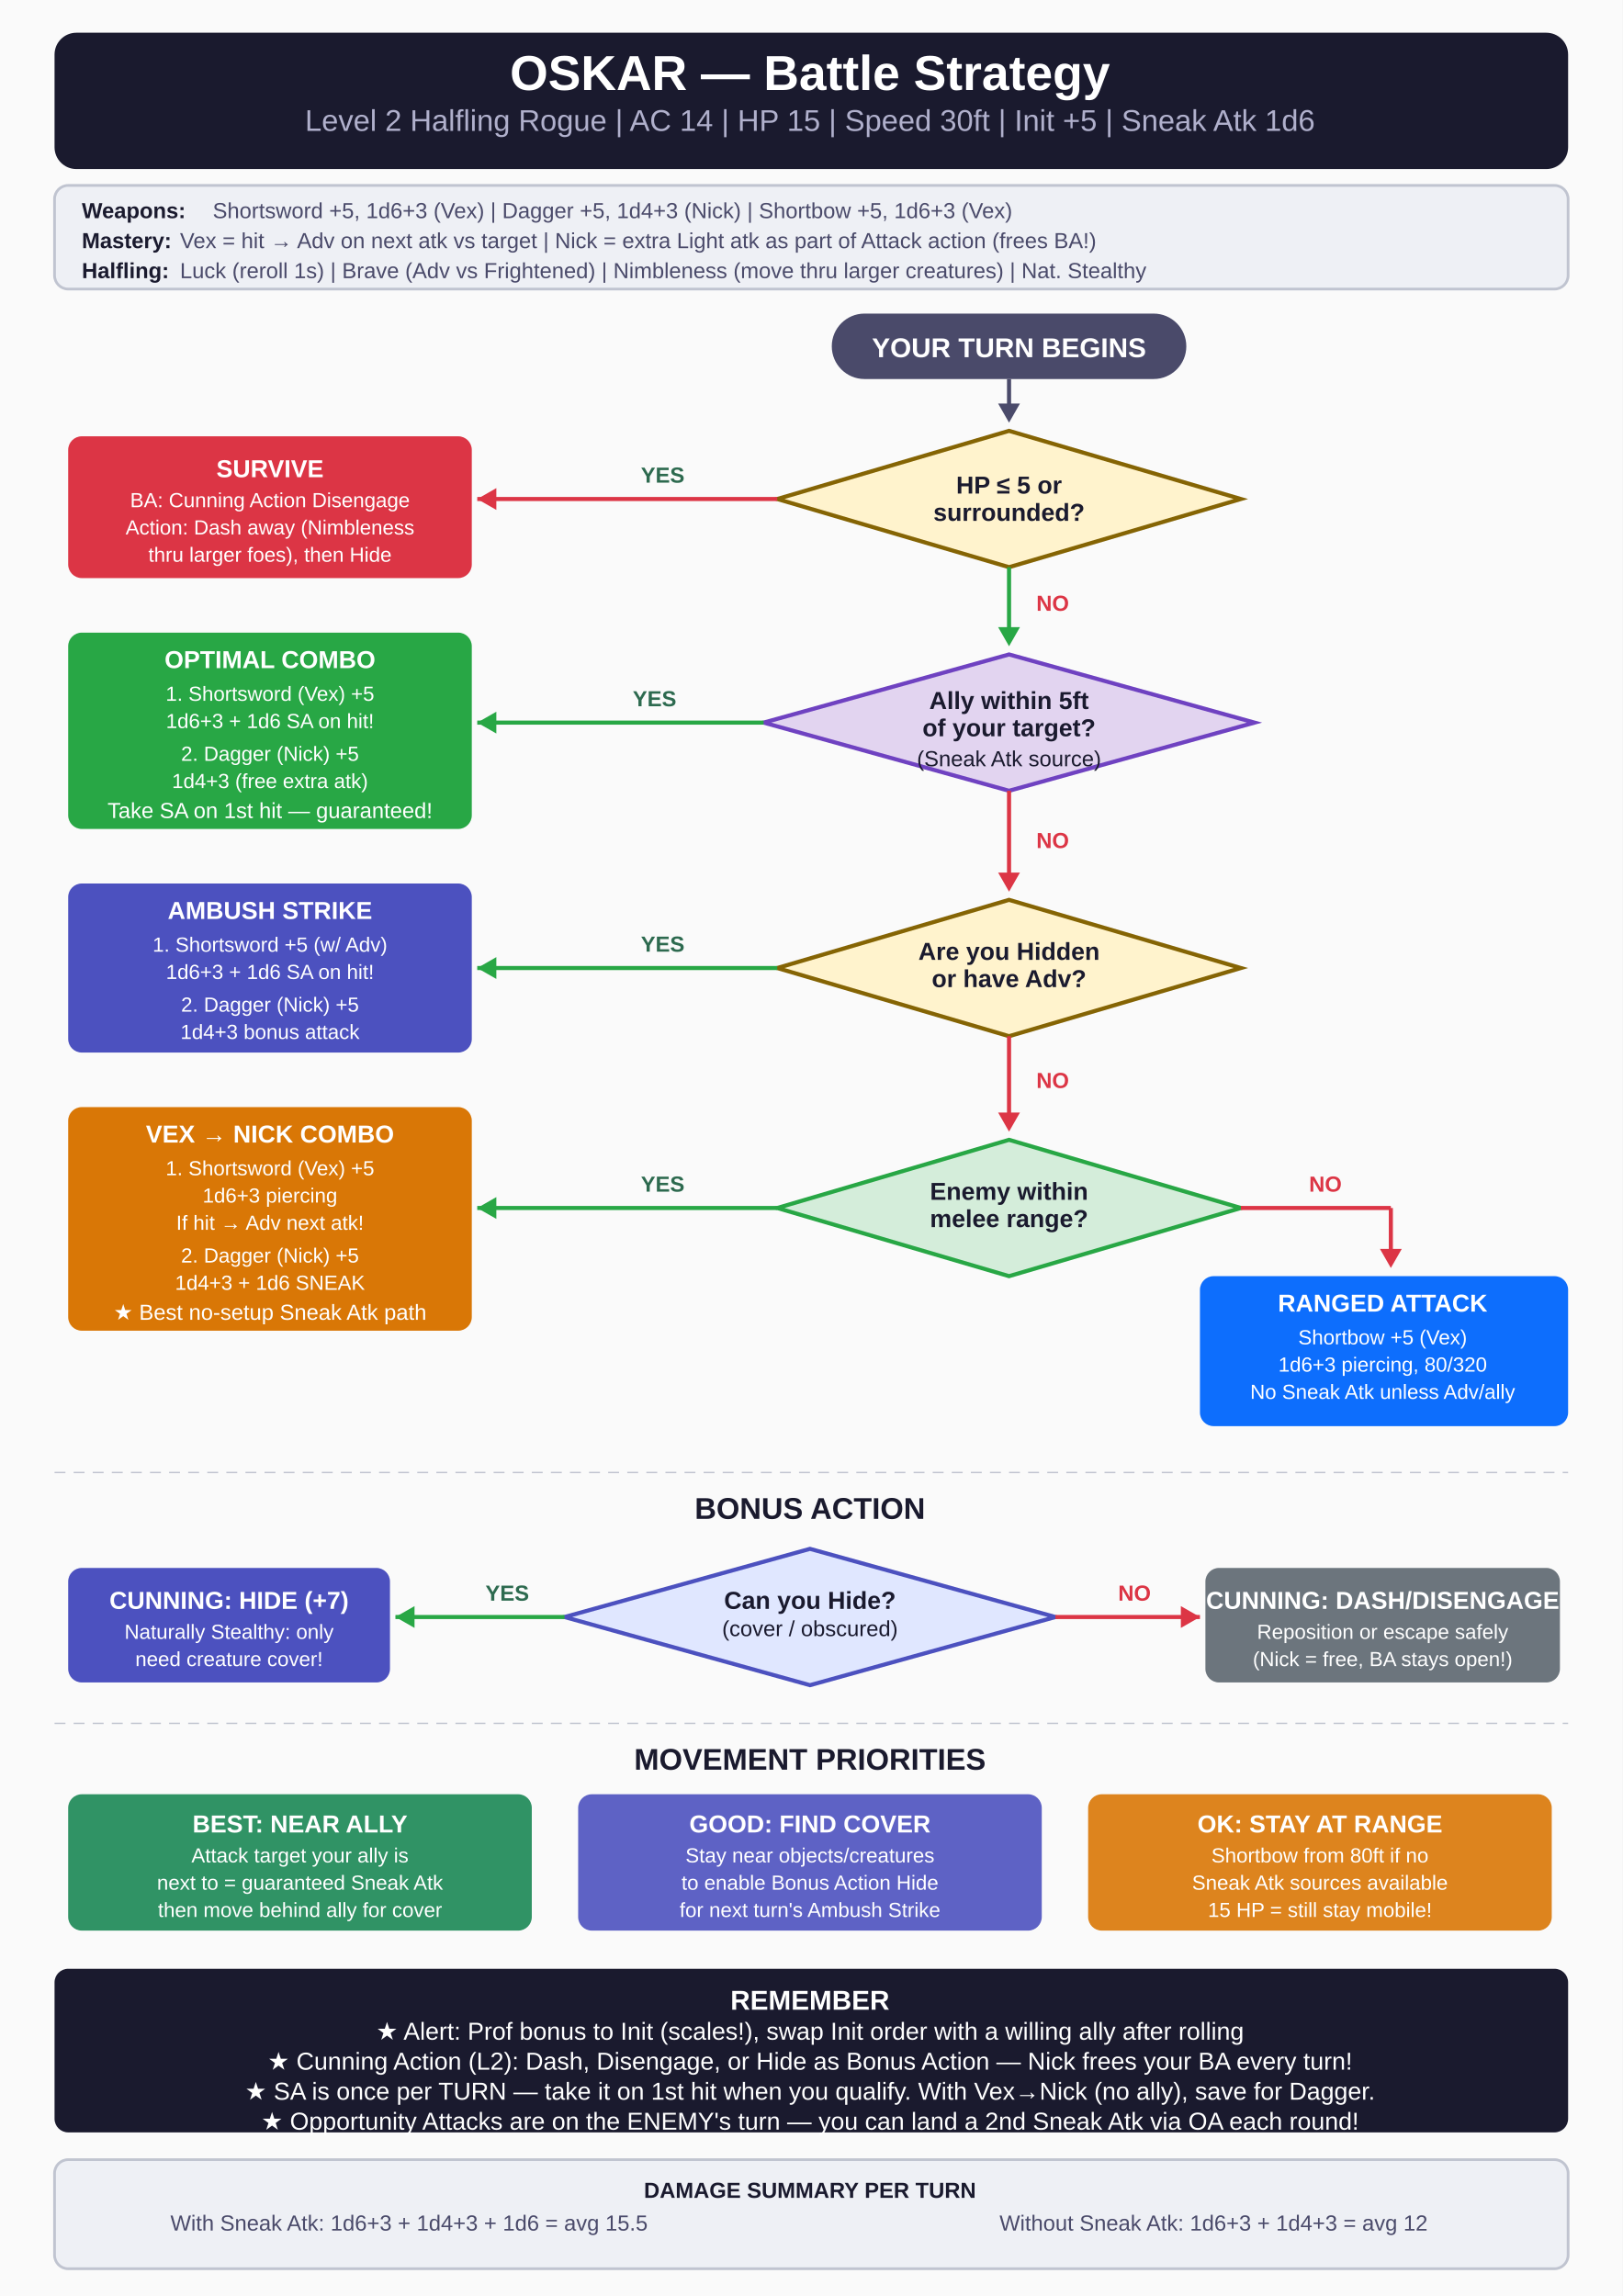
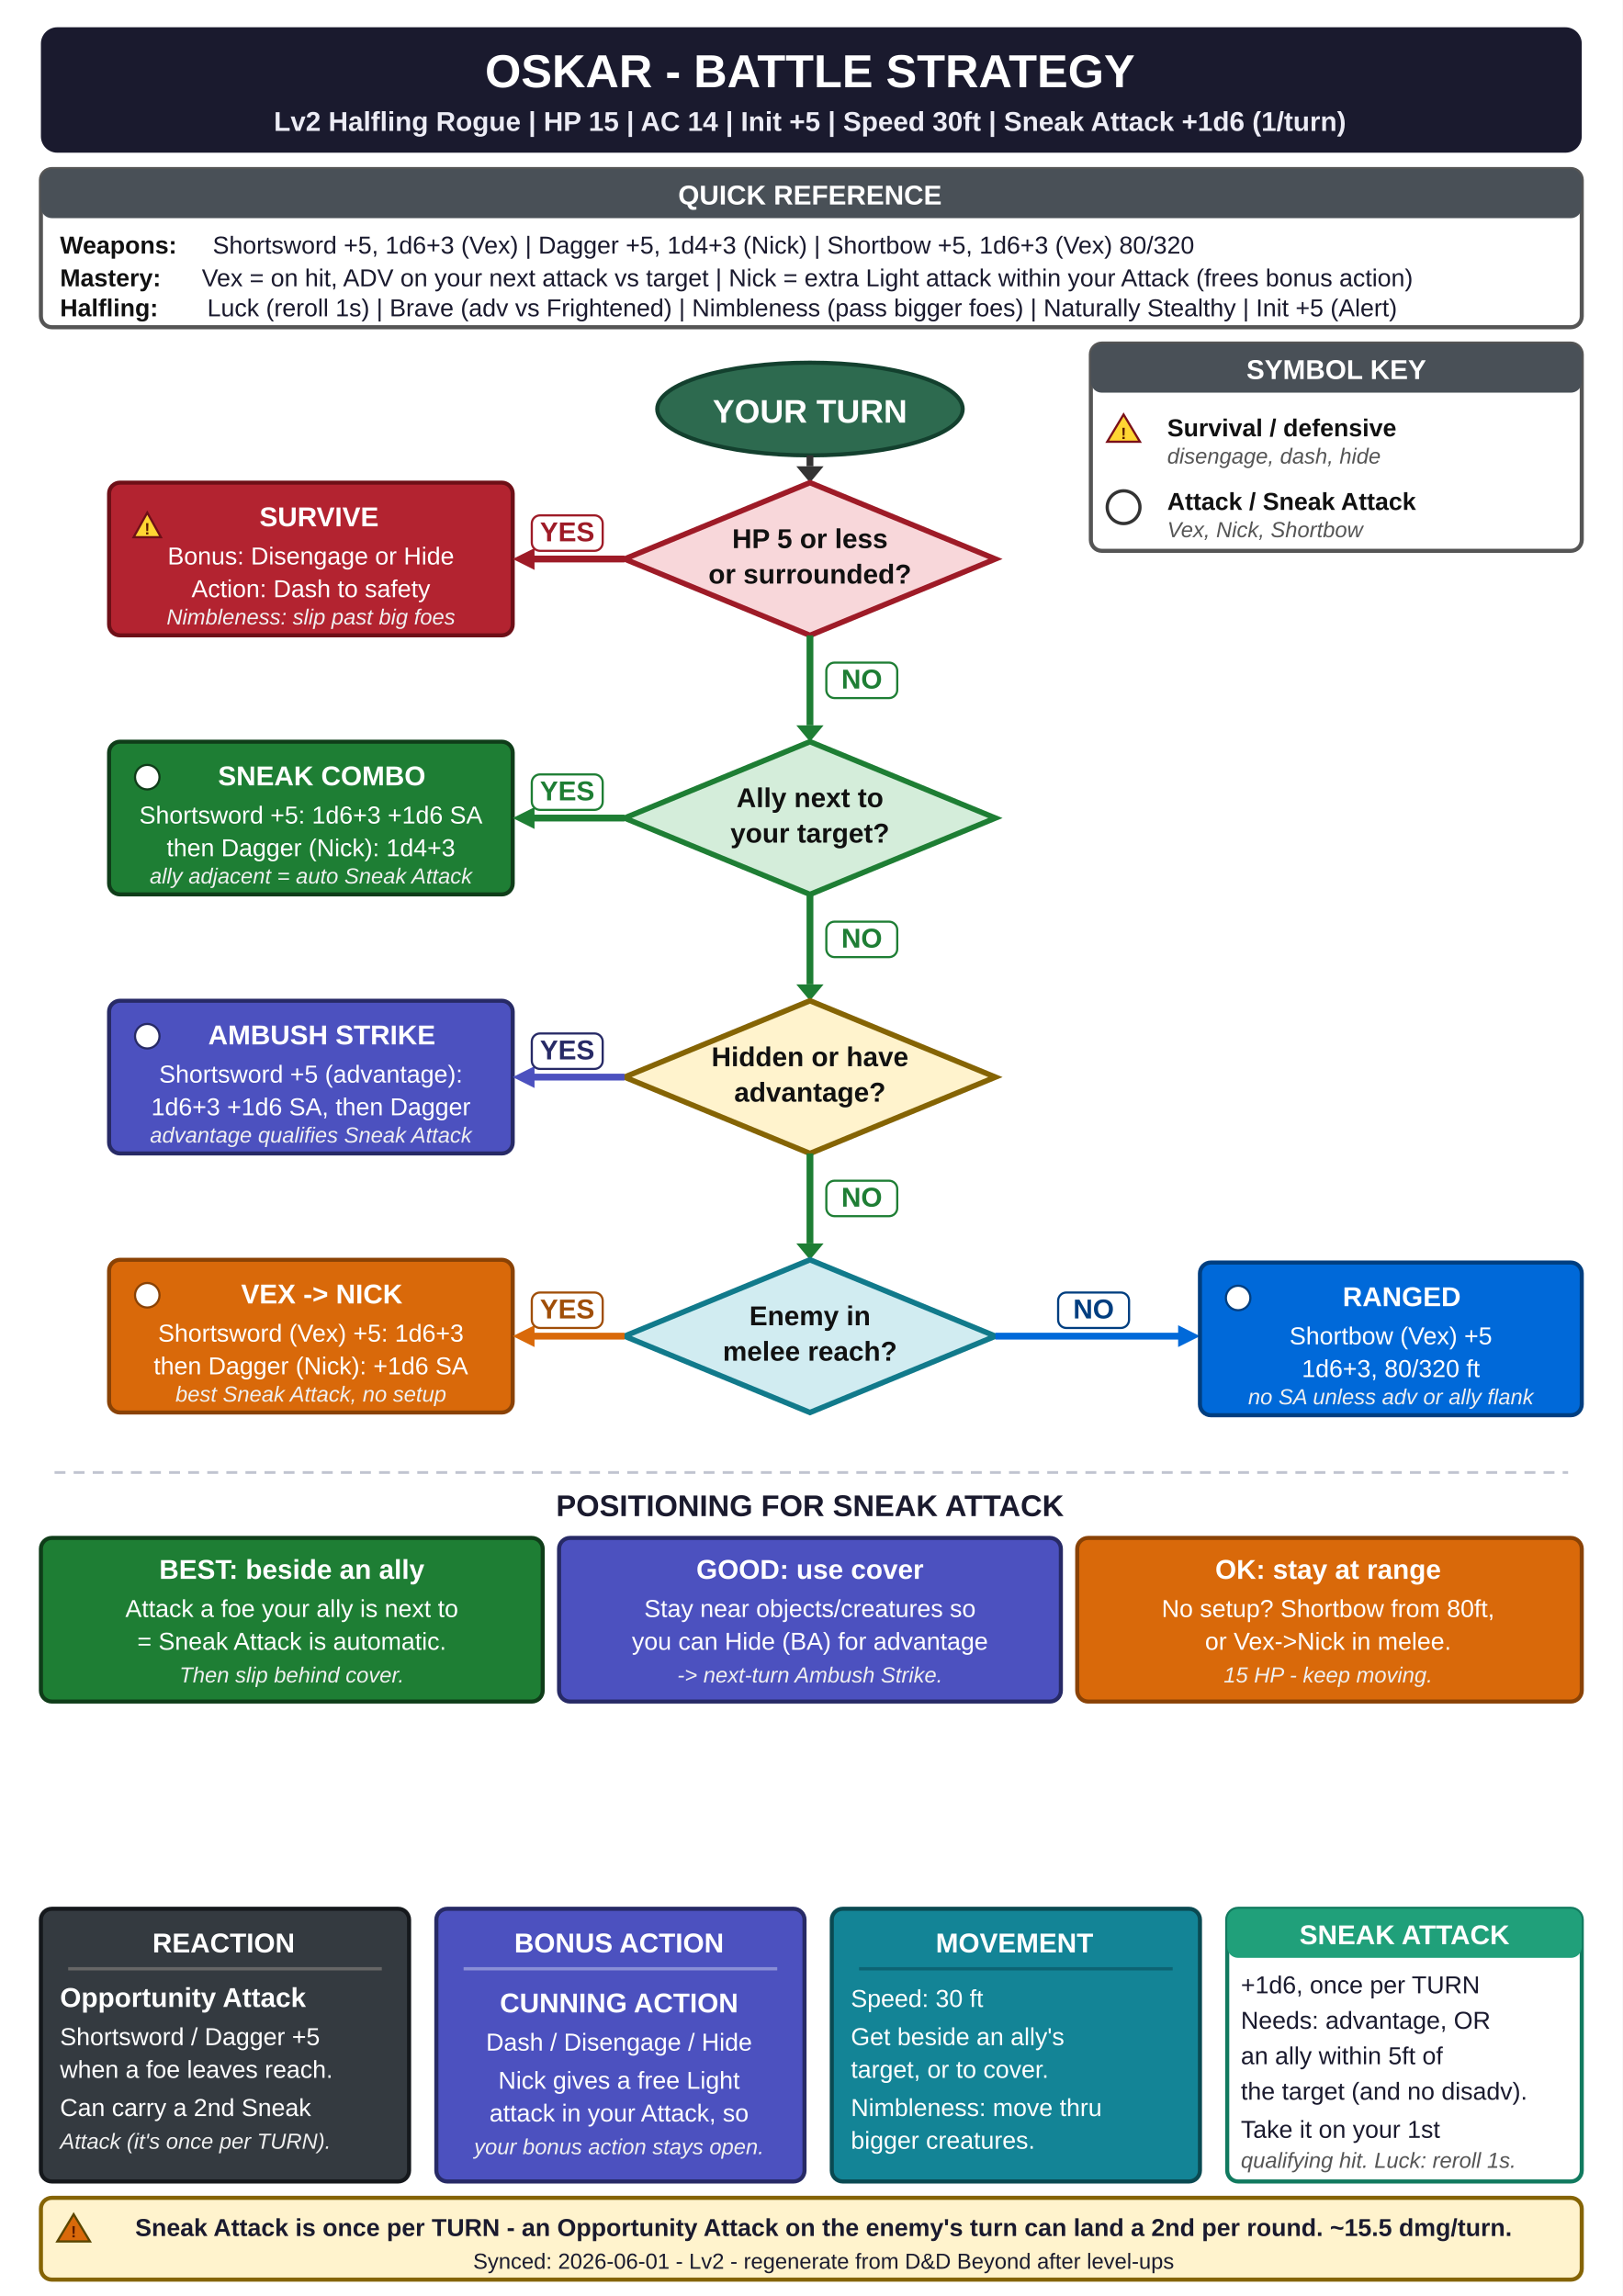
<svg xmlns="http://www.w3.org/2000/svg" viewBox="0 0 595 842" width="595" height="842">
  <style>
-     .title { font: bold 18px Arial, sans-serif; fill: white; }
-     .subtitle { font: 11px Arial, sans-serif; fill: #b0b0cc; }
-     .node-text { font: bold 10px Arial, sans-serif; fill: white; }
-     .node-small { font: 9px Arial, sans-serif; fill: white; }
-     .node-tiny { font: 8px Arial, sans-serif; fill: white; }
-     .decision { font: bold 9px Arial, sans-serif; fill: #1a1a2e; }
-     .decision-small { font: 8px Arial, sans-serif; fill: #1a1a2e; }
-     .yes-label { font: bold 8px Arial, sans-serif; fill: #2d6a4f; }
-     .no-label { font: bold 8px Arial, sans-serif; fill: #dc3545; }
-     .action-title { font: bold 9px Arial, sans-serif; fill: white; }
-     .action-detail { font: 7.5px Arial, sans-serif; fill: white; }
-     .stat-label { font: bold 8px Arial, sans-serif; fill: #1a1a2e; }
-     .stat-value { font: 8px Arial, sans-serif; fill: #4a4a6a; }
-     .section-title { font: bold 11px Arial, sans-serif; fill: #1a1a2e; }
+     .title       { font: bold 17px Arial, sans-serif; fill: #ffffff; }
+     .subtitle    { font: bold 10px Arial, sans-serif; fill: #ececf5; }
+     .box-title   { font: bold 10px Arial, sans-serif; fill: #ffffff; }
+     .node        { font: bold 12px Arial, sans-serif; fill: #ffffff; }
+     .decision    { font: bold 10px Arial, sans-serif; fill: #111111; }
+     .decision-sm { font: bold 9px Arial, sans-serif;  fill: #111111; }
+     .act-title   { font: bold 10px Arial, sans-serif; fill: #ffffff; }
+     .act-detail  { font: 9px Arial, sans-serif;       fill: #ffffff; }
+     .act-note    { font: italic 8px Arial, sans-serif; fill: #f0f0f0; }
+     .stat-label  { font: bold 9px Arial, sans-serif;  fill: #111111; }
+     .stat-value  { font: 9px Arial, sans-serif;       fill: #1a1a2e; }
+     .key-sub     { font: italic 8px Arial, sans-serif; fill: #555555; }
+     .chip        { font: bold 10px Arial, sans-serif; }
+     .bang        { font: bold 6px Arial, sans-serif;  fill: #5a1a00; }
+     .sect        { font: bold 11px Arial, sans-serif; fill: #1a1a2e; }
+     .foot        { font: bold 9px Arial, sans-serif;  fill: #1a1a2e; }
  </style>
-   <rect width="595" height="842" fill="#fafafa" />
-   <rect x="20" y="12" width="555" height="50" rx="8" fill="#1a1a2e" />
-   <text x="297" y="33" text-anchor="middle" class="title">OSKAR — Battle Strategy</text>
-   <text x="297" y="48" text-anchor="middle" class="subtitle">Level 2 Halfling Rogue | AC 14 | HP 15 | Speed 30ft | Init +5 | Sneak Atk 1d6</text>
-   <rect x="20" y="68" width="555" height="38" rx="5" fill="#eef0f5" stroke="#c0c4d0" stroke-width="1" />
-   <text x="30" y="80" class="stat-label">Weapons:</text>
-   <text x="78" y="80" class="stat-value">Shortsword +5, 1d6+3 (Vex) | Dagger +5, 1d4+3 (Nick) | Shortbow +5, 1d6+3 (Vex)</text>
-   <text x="30" y="91" class="stat-label">Mastery:</text>
-   <text x="66" y="91" class="stat-value">Vex = hit → Adv on next atk vs target | Nick = extra Light atk as part of Attack action (frees BA!)</text>
-   <text x="30" y="102" class="stat-label">Halfling:</text>
-   <text x="66" y="102" class="stat-value">Luck (reroll 1s) | Brave (Adv vs Frightened) | Nimbleness (move thru larger creatures) | Nat. Stealthy</text>
-   <rect x="305" y="115" width="130" height="24" rx="12" fill="#4a4a6a" />
-   <text x="370" y="131" text-anchor="middle" class="node-text">YOUR TURN BEGINS</text>
-   <line x1="370" y1="139" x2="370" y2="150" stroke="#4a4a6a" stroke-width="1.5" />
-   <polygon points="370,155 366,148 374,148" fill="#4a4a6a" />
-   <polygon points="370,158 455,183 370,208 285,183" fill="#fff3cd" stroke="#856404" stroke-width="1.5" />
-   <text x="370" y="181" text-anchor="middle" class="decision">HP ≤ 5 or</text>
-   <text x="370" y="191" text-anchor="middle" class="decision">surrounded?</text>
-   <line x1="285" y1="183" x2="175" y2="183" stroke="#dc3545" stroke-width="1.5" />
-   <polygon points="175,183 182,179 182,187" fill="#dc3545" />
-   <text x="235" y="177" class="yes-label">YES</text>
-   <rect x="25" y="160" width="148" height="52" rx="5" fill="#dc3545" />
-   <text x="99" y="175" text-anchor="middle" class="action-title">SURVIVE</text>
-   <text x="99" y="186" text-anchor="middle" class="action-detail">BA: Cunning Action Disengage</text>
-   <text x="99" y="196" text-anchor="middle" class="action-detail">Action: Dash away (Nimbleness</text>
-   <text x="99" y="206" text-anchor="middle" class="action-detail">thru larger foes), then Hide</text>
-   <line x1="370" y1="208" x2="370" y2="232" stroke="#28a745" stroke-width="1.5" />
-   <polygon points="370,237 366,230 374,230" fill="#28a745" />
-   <text x="380" y="224" class="no-label">NO</text>
-   <polygon points="370,240 460,265 370,290 280,265" fill="#e2d4f0" stroke="#6f42c1" stroke-width="1.5" />
-   <text x="370" y="260" text-anchor="middle" class="decision">Ally within 5ft</text>
-   <text x="370" y="270" text-anchor="middle" class="decision">of your target?</text>
-   <text x="370" y="281" text-anchor="middle" class="decision-small">(Sneak Atk source)</text>
-   <line x1="280" y1="265" x2="175" y2="265" stroke="#28a745" stroke-width="1.5" />
-   <polygon points="175,265 182,261 182,269" fill="#28a745" />
-   <text x="232" y="259" class="yes-label">YES</text>
-   <rect x="25" y="232" width="148" height="72" rx="5" fill="#28a745" />
-   <text x="99" y="245" text-anchor="middle" class="action-title">OPTIMAL COMBO</text>
-   <text x="99" y="257" text-anchor="middle" class="action-detail">1. Shortsword (Vex) +5</text>
-   <text x="99" y="267" text-anchor="middle" class="action-detail">   1d6+3 + 1d6 SA on hit!</text>
-   <text x="99" y="279" text-anchor="middle" class="action-detail">2. Dagger (Nick) +5</text>
-   <text x="99" y="289" text-anchor="middle" class="action-detail">   1d4+3 (free extra atk)</text>
-   <text x="99" y="300" text-anchor="middle" class="node-tiny">Take SA on 1st hit — guaranteed!</text>
-   <line x1="370" y1="290" x2="370" y2="322" stroke="#dc3545" stroke-width="1.5" />
-   <polygon points="370,327 366,320 374,320" fill="#dc3545" />
-   <text x="380" y="311" class="no-label">NO</text>
-   <polygon points="370,330 455,355 370,380 285,355" fill="#fff3cd" stroke="#856404" stroke-width="1.5" />
-   <text x="370" y="352" text-anchor="middle" class="decision">Are you Hidden</text>
-   <text x="370" y="362" text-anchor="middle" class="decision">or have Adv?</text>
-   <line x1="285" y1="355" x2="175" y2="355" stroke="#28a745" stroke-width="1.5" />
-   <polygon points="175,355 182,351 182,359" fill="#28a745" />
-   <text x="235" y="349" class="yes-label">YES</text>
-   <rect x="25" y="324" width="148" height="62" rx="5" fill="#4c51bf" />
-   <text x="99" y="337" text-anchor="middle" class="action-title">AMBUSH STRIKE</text>
-   <text x="99" y="349" text-anchor="middle" class="action-detail">1. Shortsword +5 (w/ Adv)</text>
-   <text x="99" y="359" text-anchor="middle" class="action-detail">   1d6+3 + 1d6 SA on hit!</text>
-   <text x="99" y="371" text-anchor="middle" class="action-detail">2. Dagger (Nick) +5</text>
-   <text x="99" y="381" text-anchor="middle" class="action-detail">   1d4+3 bonus attack</text>
-   <line x1="370" y1="380" x2="370" y2="410" stroke="#dc3545" stroke-width="1.5" />
-   <polygon points="370,415 366,408 374,408" fill="#dc3545" />
-   <text x="380" y="399" class="no-label">NO</text>
-   <polygon points="370,418 455,443 370,468 285,443" fill="#d4edda" stroke="#28a745" stroke-width="1.5" />
-   <text x="370" y="440" text-anchor="middle" class="decision">Enemy within</text>
-   <text x="370" y="450" text-anchor="middle" class="decision">melee range?</text>
-   <line x1="285" y1="443" x2="175" y2="443" stroke="#28a745" stroke-width="1.5" />
-   <polygon points="175,443 182,439 182,447" fill="#28a745" />
-   <text x="235" y="437" class="yes-label">YES</text>
-   <rect x="25" y="406" width="148" height="82" rx="5" fill="#d97706" />
-   <text x="99" y="419" text-anchor="middle" class="action-title">VEX → NICK COMBO</text>
-   <text x="99" y="431" text-anchor="middle" class="action-detail">1. Shortsword (Vex) +5</text>
-   <text x="99" y="441" text-anchor="middle" class="action-detail">   1d6+3 piercing</text>
-   <text x="99" y="451" text-anchor="middle" class="action-detail">   If hit → Adv next atk!</text>
-   <text x="99" y="463" text-anchor="middle" class="action-detail">2. Dagger (Nick) +5</text>
-   <text x="99" y="473" text-anchor="middle" class="action-detail">   1d4+3 + 1d6 SNEAK</text>
-   <text x="99" y="484" text-anchor="middle" class="node-tiny">★ Best no-setup Sneak Atk path</text>
-   <line x1="455" y1="443" x2="510" y2="443" stroke="#dc3545" stroke-width="1.5" />
-   <line x1="510" y1="443" x2="510" y2="460" stroke="#dc3545" stroke-width="1.5" />
-   <polygon points="510,465 506,458 514,458" fill="#dc3545" />
-   <text x="480" y="437" class="no-label">NO</text>
-   <rect x="440" y="468" width="135" height="55" rx="5" fill="#0d6efd" />
-   <text x="507" y="481" text-anchor="middle" class="action-title">RANGED ATTACK</text>
-   <text x="507" y="493" text-anchor="middle" class="action-detail">Shortbow +5 (Vex)</text>
-   <text x="507" y="503" text-anchor="middle" class="action-detail">1d6+3 piercing, 80/320</text>
-   <text x="507" y="513" text-anchor="middle" class="action-detail">No Sneak Atk unless Adv/ally</text>
-   <line x1="20" y1="540" x2="575" y2="540" stroke="#c0c4d0" stroke-width="0.5" stroke-dasharray="4,3" />
-   <text x="297" y="557" text-anchor="middle" class="section-title">BONUS ACTION</text>
-   <polygon points="297,568 387,593 297,618 207,593" fill="#e0e7ff" stroke="#4c51bf" stroke-width="1.5" />
-   <text x="297" y="590" text-anchor="middle" class="decision">Can you Hide?</text>
-   <text x="297" y="600" text-anchor="middle" class="decision-small">(cover / obscured)</text>
-   <line x1="207" y1="593" x2="145" y2="593" stroke="#28a745" stroke-width="1.5" />
-   <polygon points="145,593 152,589 152,597" fill="#28a745" />
-   <text x="178" y="587" class="yes-label">YES</text>
-   <rect x="25" y="575" width="118" height="42" rx="5" fill="#4c51bf" />
-   <text x="84" y="590" text-anchor="middle" class="action-title">CUNNING: HIDE (+7)</text>
-   <text x="84" y="601" text-anchor="middle" class="action-detail">Naturally Stealthy: only</text>
-   <text x="84" y="611" text-anchor="middle" class="action-detail">need creature cover!</text>
-   <line x1="387" y1="593" x2="440" y2="593" stroke="#dc3545" stroke-width="1.5" />
-   <polygon points="440,593 433,589 433,597" fill="#dc3545" />
-   <text x="410" y="587" class="no-label">NO</text>
-   <rect x="442" y="575" width="130" height="42" rx="5" fill="#6c757d" />
-   <text x="507" y="590" text-anchor="middle" class="action-title">CUNNING: DASH/DISENGAGE</text>
-   <text x="507" y="601" text-anchor="middle" class="action-detail">Reposition or escape safely</text>
-   <text x="507" y="611" text-anchor="middle" class="action-detail">(Nick = free, BA stays open!)</text>
-   <line x1="20" y1="632" x2="575" y2="632" stroke="#c0c4d0" stroke-width="0.5" stroke-dasharray="4,3" />
-   <text x="297" y="649" text-anchor="middle" class="section-title">MOVEMENT PRIORITIES</text>
-   <rect x="25" y="658" width="170" height="50" rx="5" fill="#198754" opacity="0.9" />
-   <text x="110" y="672" text-anchor="middle" class="action-title">BEST: NEAR ALLY</text>
-   <text x="110" y="683" text-anchor="middle" class="action-detail">Attack target your ally is</text>
-   <text x="110" y="693" text-anchor="middle" class="action-detail">next to = guaranteed Sneak Atk</text>
-   <text x="110" y="703" text-anchor="middle" class="action-detail">then move behind ally for cover</text>
-   <rect x="212" y="658" width="170" height="50" rx="5" fill="#4c51bf" opacity="0.9" />
-   <text x="297" y="672" text-anchor="middle" class="action-title">GOOD: FIND COVER</text>
-   <text x="297" y="683" text-anchor="middle" class="action-detail">Stay near objects/creatures</text>
-   <text x="297" y="693" text-anchor="middle" class="action-detail">to enable Bonus Action Hide</text>
-   <text x="297" y="703" text-anchor="middle" class="action-detail">for next turn's Ambush Strike</text>
-   <rect x="399" y="658" width="170" height="50" rx="5" fill="#d97706" opacity="0.9" />
-   <text x="484" y="672" text-anchor="middle" class="action-title">OK: STAY AT RANGE</text>
-   <text x="484" y="683" text-anchor="middle" class="action-detail">Shortbow from 80ft if no</text>
-   <text x="484" y="693" text-anchor="middle" class="action-detail">Sneak Atk sources available</text>
-   <text x="484" y="703" text-anchor="middle" class="action-detail">15 HP = still stay mobile!</text>
-   <rect x="20" y="722" width="555" height="60" rx="5" fill="#1a1a2e" />
-   <text x="297" y="737" text-anchor="middle" class="node-text">REMEMBER</text>
-   <text x="297" y="748" text-anchor="middle" class="node-small">★ Alert: Prof bonus to Init (scales!), swap Init order with a willing ally after rolling</text>
-   <text x="297" y="759" text-anchor="middle" class="node-small">★ Cunning Action (L2): Dash, Disengage, or Hide as Bonus Action — Nick frees your BA every turn!</text>
-   <text x="297" y="770" text-anchor="middle" class="node-small">★ SA is once per TURN — take it on 1st hit when you qualify. With Vex→Nick (no ally), save for Dagger.</text>
-   <text x="297" y="781" text-anchor="middle" class="node-small">★ Opportunity Attacks are on the ENEMY's turn — you can land a 2nd Sneak Atk via OA each round!</text>
-   <rect x="20" y="792" width="555" height="40" rx="5" fill="#eef0f5" stroke="#c0c4d0" stroke-width="1" />
-   <text x="297" y="806" text-anchor="middle" class="stat-label">DAMAGE SUMMARY PER TURN</text>
-   <text x="150" y="818" text-anchor="middle" class="stat-value">With Sneak Atk: 1d6+3 + 1d4+3 + 1d6 = avg 15.5</text>
-   <text x="445" y="818" text-anchor="middle" class="stat-value">Without Sneak Atk: 1d6+3 + 1d4+3 = avg 12</text>
+   <rect width="595" height="842" fill="#ffffff" />
+   <rect x="15" y="10" width="565" height="46" rx="6" fill="#1a1a2e" />
+   <text x="297" y="32" text-anchor="middle" class="title">OSKAR - BATTLE STRATEGY</text>
+   <text x="297" y="48" text-anchor="middle" class="subtitle">Lv2 Halfling Rogue  |  HP 15  |  AC 14  |  Init +5  |  Speed 30ft  |  Sneak Attack +1d6 (1/turn)</text>
+   <rect x="15" y="62" width="565" height="58" rx="4" fill="#ffffff" stroke="#555" stroke-width="1.5" />
+   <rect x="15" y="62" width="565" height="18" rx="4" fill="#495057" />
+   <text x="297" y="75" text-anchor="middle" class="box-title">QUICK REFERENCE</text>
+   <text x="22" y="93" class="stat-label">Weapons:</text>
+   <text x="78" y="93" class="stat-value">Shortsword +5, 1d6+3 (Vex)  |  Dagger +5, 1d4+3 (Nick)  |  Shortbow +5, 1d6+3 (Vex) 80/320</text>
+   <text x="22" y="105" class="stat-label">Mastery:</text>
+   <text x="74" y="105" class="stat-value">Vex = on hit, ADV on your next attack vs target  |  Nick = extra Light attack within your Attack (frees bonus action)</text>
+   <text x="22" y="116" class="stat-label">Halfling:</text>
+   <text x="76" y="116" class="stat-value">Luck (reroll 1s) | Brave (adv vs Frightened) | Nimbleness (pass bigger foes) | Naturally Stealthy | Init +5 (Alert)</text>
+   <rect x="400" y="126" width="180" height="76" rx="4" fill="#ffffff" stroke="#555" stroke-width="1.5" />
+   <rect x="400" y="126" width="180" height="18" rx="4" fill="#495057" />
+   <text x="490" y="139" text-anchor="middle" class="box-title">SYMBOL KEY</text>
+   <polygon points="412,152 406,162 418,162" fill="#ffd633" stroke="#7a1019" stroke-width="0.8" />
+   <text x="412" y="161" text-anchor="middle" class="bang">!</text>
+   <text x="428" y="160" class="stat-label">Survival / defensive</text>
+   <text x="428" y="170" class="key-sub">disengage, dash, hide</text>
+   <circle cx="412" cy="186" r="6" fill="#ffffff" stroke="#333333" stroke-width="1.2" />
+   <text x="428" y="187" class="stat-label">Attack / Sneak Attack</text>
+   <text x="428" y="197" class="key-sub">Vex, Nick, Shortbow</text>
+   <ellipse cx="297" cy="150" rx="56" ry="17" fill="#2d6a4f" stroke="#13402e" stroke-width="1.5" />
+   <text x="297" y="155" text-anchor="middle" class="node">YOUR TURN</text>
+   <line x1="297" y1="167" x2="297" y2="171" stroke="#333" stroke-width="2.5" />
+   <polygon points="297,177 292,171 302,171" fill="#333" />
+   <polygon points="297,177 365,205 297,233 229,205" fill="#f8d7da" stroke="#9e1b27" stroke-width="2" />
+   <text x="297" y="201" text-anchor="middle" class="decision">HP 5 or less</text>
+   <text x="297" y="214" text-anchor="middle" class="decision">or surrounded?</text>
+   <rect x="40" y="177" width="148" height="56" rx="4" fill="#b32330" stroke="#6e0f17" stroke-width="1.5" />
+   <polygon points="54,188 49,197 59,197" fill="#ffd633" stroke="#6e0f17" stroke-width="0.8" />
+   <text x="54" y="196" text-anchor="middle" class="bang">!</text>
+   <text x="117" y="193" text-anchor="middle" class="act-title">SURVIVE</text>
+   <text x="114" y="207" text-anchor="middle" class="act-detail">Bonus: Disengage or Hide</text>
+   <text x="114" y="219" text-anchor="middle" class="act-detail">Action: Dash to safety</text>
+   <text x="114" y="229" text-anchor="middle" class="act-note">Nimbleness: slip past big foes</text>
+   <line x1="229" y1="205" x2="192" y2="205" stroke="#9e1b27" stroke-width="2.5" />
+   <polygon points="188,205 196,201 196,209" fill="#9e1b27" />
+   <rect x="195" y="189" width="26" height="13" rx="3" fill="#ffffff" stroke="#9e1b27" stroke-width="0.8" />
+   <text x="208" y="198.5" text-anchor="middle" class="chip" fill="#9e1b27">YES</text>
+   <line x1="297" y1="233" x2="297" y2="266" stroke="#1e7e34" stroke-width="2.5" />
+   <polygon points="297,272 292,266 302,266" fill="#1e7e34" />
+   <rect x="303" y="243" width="26" height="13" rx="3" fill="#ffffff" stroke="#1e7e34" stroke-width="0.8" />
+   <text x="316" y="252.5" text-anchor="middle" class="chip" fill="#1e7e34">NO</text>
+   <polygon points="297,272 365,300 297,328 229,300" fill="#d4edda" stroke="#1e7e34" stroke-width="2" />
+   <text x="297" y="296" text-anchor="middle" class="decision">Ally next to</text>
+   <text x="297" y="309" text-anchor="middle" class="decision">your target?</text>
+   <rect x="40" y="272" width="148" height="56" rx="4" fill="#1e7e34" stroke="#0f3d19" stroke-width="1.5" />
+   <circle cx="54" cy="285" r="4.5" fill="#ffffff" stroke="#0f3d19" stroke-width="0.8" />
+   <text x="118" y="288" text-anchor="middle" class="act-title">SNEAK COMBO</text>
+   <text x="114" y="302" text-anchor="middle" class="act-detail">Shortsword +5: 1d6+3 +1d6 SA</text>
+   <text x="114" y="314" text-anchor="middle" class="act-detail">then Dagger (Nick): 1d4+3</text>
+   <text x="114" y="324" text-anchor="middle" class="act-note">ally adjacent = auto Sneak Attack</text>
+   <line x1="229" y1="300" x2="192" y2="300" stroke="#1e7e34" stroke-width="2.5" />
+   <polygon points="188,300 196,296 196,304" fill="#1e7e34" />
+   <rect x="195" y="284" width="26" height="13" rx="3" fill="#ffffff" stroke="#1e7e34" stroke-width="0.8" />
+   <text x="208" y="293.5" text-anchor="middle" class="chip" fill="#1e7e34">YES</text>
+   <line x1="297" y1="328" x2="297" y2="361" stroke="#1e7e34" stroke-width="2.5" />
+   <polygon points="297,367 292,361 302,361" fill="#1e7e34" />
+   <rect x="303" y="338" width="26" height="13" rx="3" fill="#ffffff" stroke="#1e7e34" stroke-width="0.8" />
+   <text x="316" y="347.5" text-anchor="middle" class="chip" fill="#1e7e34">NO</text>
+   <polygon points="297,367 365,395 297,423 229,395" fill="#fff3cd" stroke="#856404" stroke-width="2" />
+   <text x="297" y="391" text-anchor="middle" class="decision">Hidden or have</text>
+   <text x="297" y="404" text-anchor="middle" class="decision">advantage?</text>
+   <rect x="40" y="367" width="148" height="56" rx="4" fill="#4c51bf" stroke="#272a66" stroke-width="1.5" />
+   <circle cx="54" cy="380" r="4.5" fill="#ffffff" stroke="#272a66" stroke-width="0.8" />
+   <text x="118" y="383" text-anchor="middle" class="act-title">AMBUSH STRIKE</text>
+   <text x="114" y="397" text-anchor="middle" class="act-detail">Shortsword +5 (advantage):</text>
+   <text x="114" y="409" text-anchor="middle" class="act-detail">1d6+3 +1d6 SA, then Dagger</text>
+   <text x="114" y="419" text-anchor="middle" class="act-note">advantage qualifies Sneak Attack</text>
+   <line x1="229" y1="395" x2="192" y2="395" stroke="#4c51bf" stroke-width="2.5" />
+   <polygon points="188,395 196,391 196,399" fill="#4c51bf" />
+   <rect x="195" y="379" width="26" height="13" rx="3" fill="#ffffff" stroke="#272a66" stroke-width="0.8" />
+   <text x="208" y="388.5" text-anchor="middle" class="chip" fill="#272a66">YES</text>
+   <line x1="297" y1="423" x2="297" y2="456" stroke="#1e7e34" stroke-width="2.5" />
+   <polygon points="297,462 292,456 302,456" fill="#1e7e34" />
+   <rect x="303" y="433" width="26" height="13" rx="3" fill="#ffffff" stroke="#1e7e34" stroke-width="0.8" />
+   <text x="316" y="442.5" text-anchor="middle" class="chip" fill="#1e7e34">NO</text>
+   <polygon points="297,462 365,490 297,518 229,490" fill="#d1ecf1" stroke="#117a8b" stroke-width="2" />
+   <text x="297" y="486" text-anchor="middle" class="decision">Enemy in</text>
+   <text x="297" y="499" text-anchor="middle" class="decision">melee reach?</text>
+   <rect x="40" y="462" width="148" height="56" rx="4" fill="#d9690a" stroke="#8a4205" stroke-width="1.5" />
+   <circle cx="54" cy="475" r="4.5" fill="#ffffff" stroke="#8a4205" stroke-width="0.8" />
+   <text x="118" y="478" text-anchor="middle" class="act-title">VEX -&gt; NICK</text>
+   <text x="114" y="492" text-anchor="middle" class="act-detail">Shortsword (Vex) +5: 1d6+3</text>
+   <text x="114" y="504" text-anchor="middle" class="act-detail">then Dagger (Nick): +1d6 SA</text>
+   <text x="114" y="514" text-anchor="middle" class="act-note">best Sneak Attack, no setup</text>
+   <line x1="229" y1="490" x2="192" y2="490" stroke="#d9690a" stroke-width="2.5" />
+   <polygon points="188,490 196,486 196,494" fill="#d9690a" />
+   <rect x="195" y="474" width="26" height="13" rx="3" fill="#ffffff" stroke="#a04e08" stroke-width="0.8" />
+   <text x="208" y="483.5" text-anchor="middle" class="chip" fill="#a04e08">YES</text>
+   <line x1="365" y1="490" x2="434" y2="490" stroke="#0069d9" stroke-width="2.5" />
+   <polygon points="440,490 432,486 432,494" fill="#0069d9" />
+   <rect x="388" y="474" width="26" height="13" rx="3" fill="#ffffff" stroke="#003e80" stroke-width="0.8" />
+   <text x="401" y="483.5" text-anchor="middle" class="chip" fill="#003e80">NO</text>
+   <rect x="440" y="463" width="140" height="56" rx="4" fill="#0069d9" stroke="#003e80" stroke-width="1.5" />
+   <circle cx="454" cy="476" r="4.5" fill="#ffffff" stroke="#003e80" stroke-width="0.8" />
+   <text x="514" y="479" text-anchor="middle" class="act-title">RANGED</text>
+   <text x="510" y="493" text-anchor="middle" class="act-detail">Shortbow (Vex) +5</text>
+   <text x="510" y="505" text-anchor="middle" class="act-detail">1d6+3, 80/320 ft</text>
+   <text x="510" y="515" text-anchor="middle" class="act-note">no SA unless adv or ally flank</text>
+   <line x1="20" y1="540" x2="575" y2="540" stroke="#c0c4d0" stroke-width="1" stroke-dasharray="4,3" />
+   <text x="297" y="556" text-anchor="middle" class="sect">POSITIONING FOR SNEAK ATTACK</text>
+   <rect x="15" y="564" width="184" height="60" rx="4" fill="#1e7e34" stroke="#0f3d19" stroke-width="1.5" />
+   <text x="107" y="579" text-anchor="middle" class="act-title">BEST: beside an ally</text>
+   <text x="107" y="593" text-anchor="middle" class="act-detail">Attack a foe your ally is next to</text>
+   <text x="107" y="605" text-anchor="middle" class="act-detail">= Sneak Attack is automatic.</text>
+   <text x="107" y="617" text-anchor="middle" class="act-note">Then slip behind cover.</text>
+   <rect x="205" y="564" width="184" height="60" rx="4" fill="#4c51bf" stroke="#272a66" stroke-width="1.5" />
+   <text x="297" y="579" text-anchor="middle" class="act-title">GOOD: use cover</text>
+   <text x="297" y="593" text-anchor="middle" class="act-detail">Stay near objects/creatures so</text>
+   <text x="297" y="605" text-anchor="middle" class="act-detail">you can Hide (BA) for advantage</text>
+   <text x="297" y="617" text-anchor="middle" class="act-note">-&gt; next-turn Ambush Strike.</text>
+   <rect x="395" y="564" width="185" height="60" rx="4" fill="#d9690a" stroke="#8a4205" stroke-width="1.5" />
+   <text x="487" y="579" text-anchor="middle" class="act-title">OK: stay at range</text>
+   <text x="487" y="593" text-anchor="middle" class="act-detail">No setup? Shortbow from 80ft,</text>
+   <text x="487" y="605" text-anchor="middle" class="act-detail">or Vex-&gt;Nick in melee.</text>
+   <text x="487" y="617" text-anchor="middle" class="act-note">15 HP - keep moving.</text>
+   <rect x="15" y="700" width="135" height="100" rx="4" fill="#343a40" stroke="#15181c" stroke-width="1.5" />
+   <text x="82" y="716" text-anchor="middle" class="box-title">REACTION</text>
+   <line x1="25" y1="722" x2="140" y2="722" stroke="#666" stroke-width="1.2" />
+   <text x="22" y="736" class="act-title">Opportunity Attack</text>
+   <text x="22" y="750" class="act-detail">Shortsword / Dagger +5</text>
+   <text x="22" y="762" class="act-detail">when a foe leaves reach.</text>
+   <text x="22" y="776" class="act-detail">Can carry a 2nd Sneak</text>
+   <text x="22" y="788" class="act-note">Attack (it's once per TURN).</text>
+   <rect x="160" y="700" width="135" height="100" rx="4" fill="#4c51bf" stroke="#272a66" stroke-width="1.5" />
+   <text x="227" y="716" text-anchor="middle" class="box-title">BONUS ACTION</text>
+   <line x1="170" y1="722" x2="285" y2="722" stroke="#8a8fd6" stroke-width="1.2" />
+   <text x="227" y="738" text-anchor="middle" class="act-title">CUNNING ACTION</text>
+   <text x="227" y="752" text-anchor="middle" class="act-detail">Dash / Disengage / Hide</text>
+   <text x="227" y="766" text-anchor="middle" class="act-detail">Nick gives a free Light</text>
+   <text x="227" y="778" text-anchor="middle" class="act-detail">attack in your Attack, so</text>
+   <text x="227" y="790" text-anchor="middle" class="act-note">your bonus action stays open.</text>
+   <rect x="305" y="700" width="135" height="100" rx="4" fill="#138496" stroke="#0a4a52" stroke-width="1.5" />
+   <text x="372" y="716" text-anchor="middle" class="box-title">MOVEMENT</text>
+   <line x1="315" y1="722" x2="430" y2="722" stroke="#0d6473" stroke-width="1.2" />
+   <text x="312" y="736" class="act-detail">Speed: 30 ft</text>
+   <text x="312" y="750" class="act-detail">Get beside an ally's</text>
+   <text x="312" y="762" class="act-detail">target, or to cover.</text>
+   <text x="312" y="776" class="act-detail">Nimbleness: move thru</text>
+   <text x="312" y="788" class="act-detail">bigger creatures.</text>
+   <rect x="450" y="700" width="130" height="100" rx="4" fill="#ffffff" stroke="#117a5f" stroke-width="1.5" />
+   <rect x="450" y="700" width="130" height="18" rx="4" fill="#20a07a" />
+   <text x="515" y="713" text-anchor="middle" class="box-title">SNEAK ATTACK</text>
+   <text x="455" y="731" class="stat-value">+1d6, once per TURN</text>
+   <text x="455" y="744" class="stat-value">Needs: advantage, OR</text>
+   <text x="455" y="757" class="stat-value">an ally within 5ft of</text>
+   <text x="455" y="770" class="stat-value">the target (and no disadv).</text>
+   <text x="455" y="784" class="stat-value">Take it on your 1st</text>
+   <text x="455" y="795" class="key-sub">qualifying hit. Luck: reroll 1s.</text>
+   <rect x="15" y="806" width="565" height="30" rx="4" fill="#fff3cd" stroke="#856404" stroke-width="1.5" />
+   <polygon points="27,812 21,822 33,822" fill="#d9690a" stroke="#5a4500" stroke-width="0.8" />
+   <text x="27" y="820.5" text-anchor="middle" class="bang" fill="#ffffff">!</text>
+   <text x="302" y="820" text-anchor="middle" class="foot" fill="#5a4500">Sneak Attack is once per TURN - an Opportunity Attack on the enemy's turn can land a 2nd per round. ~15.5 dmg/turn.</text>
+   <text x="302" y="832" text-anchor="middle" class="stat-value" fill="#5a4500" style="font-size:8px">Synced: 2026-06-01  -  Lv2  -  regenerate from D&amp;D Beyond after level-ups</text>
</svg>
